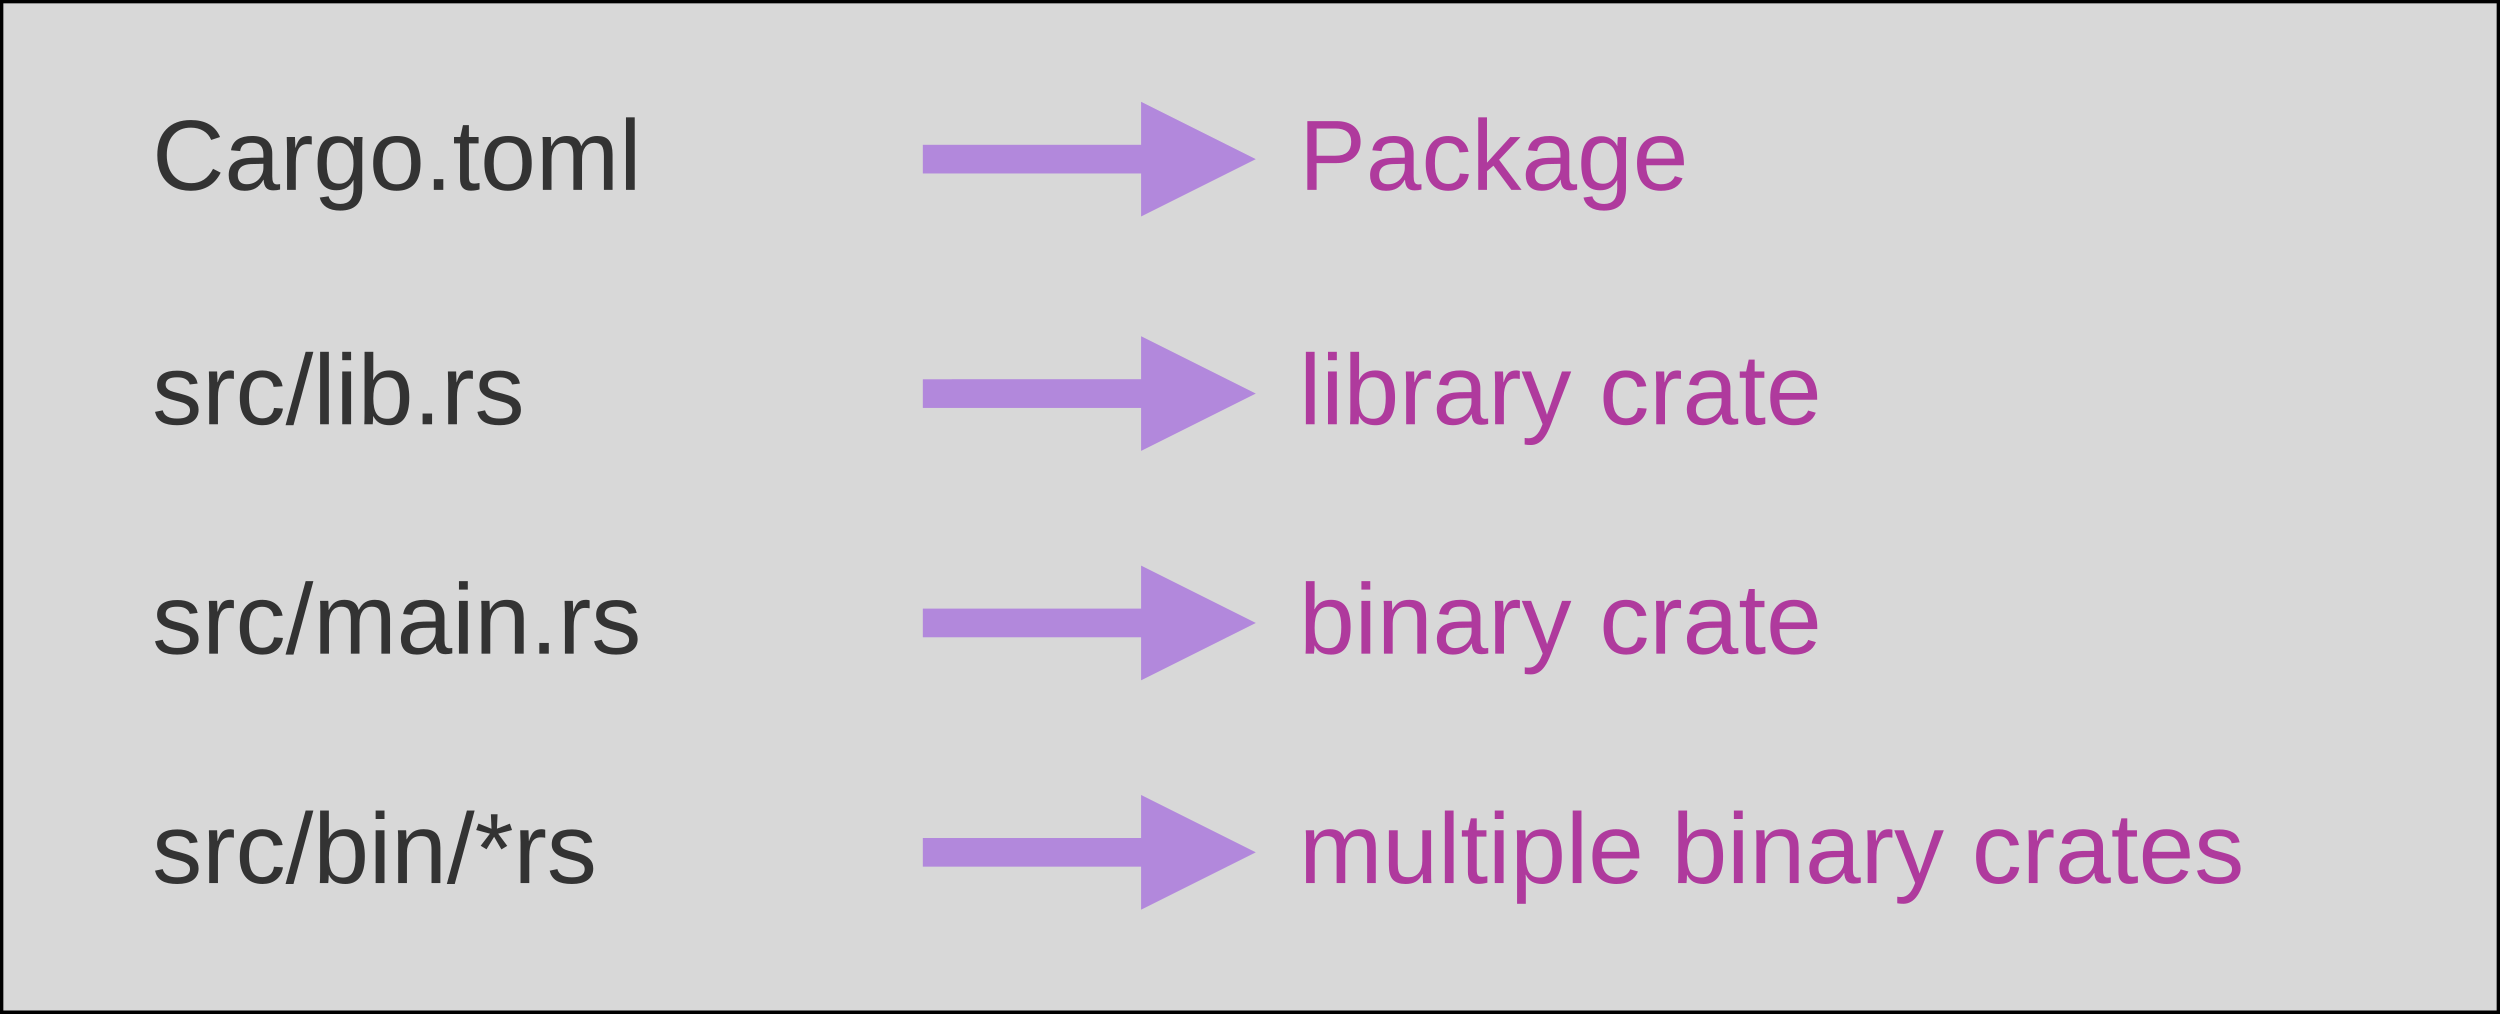
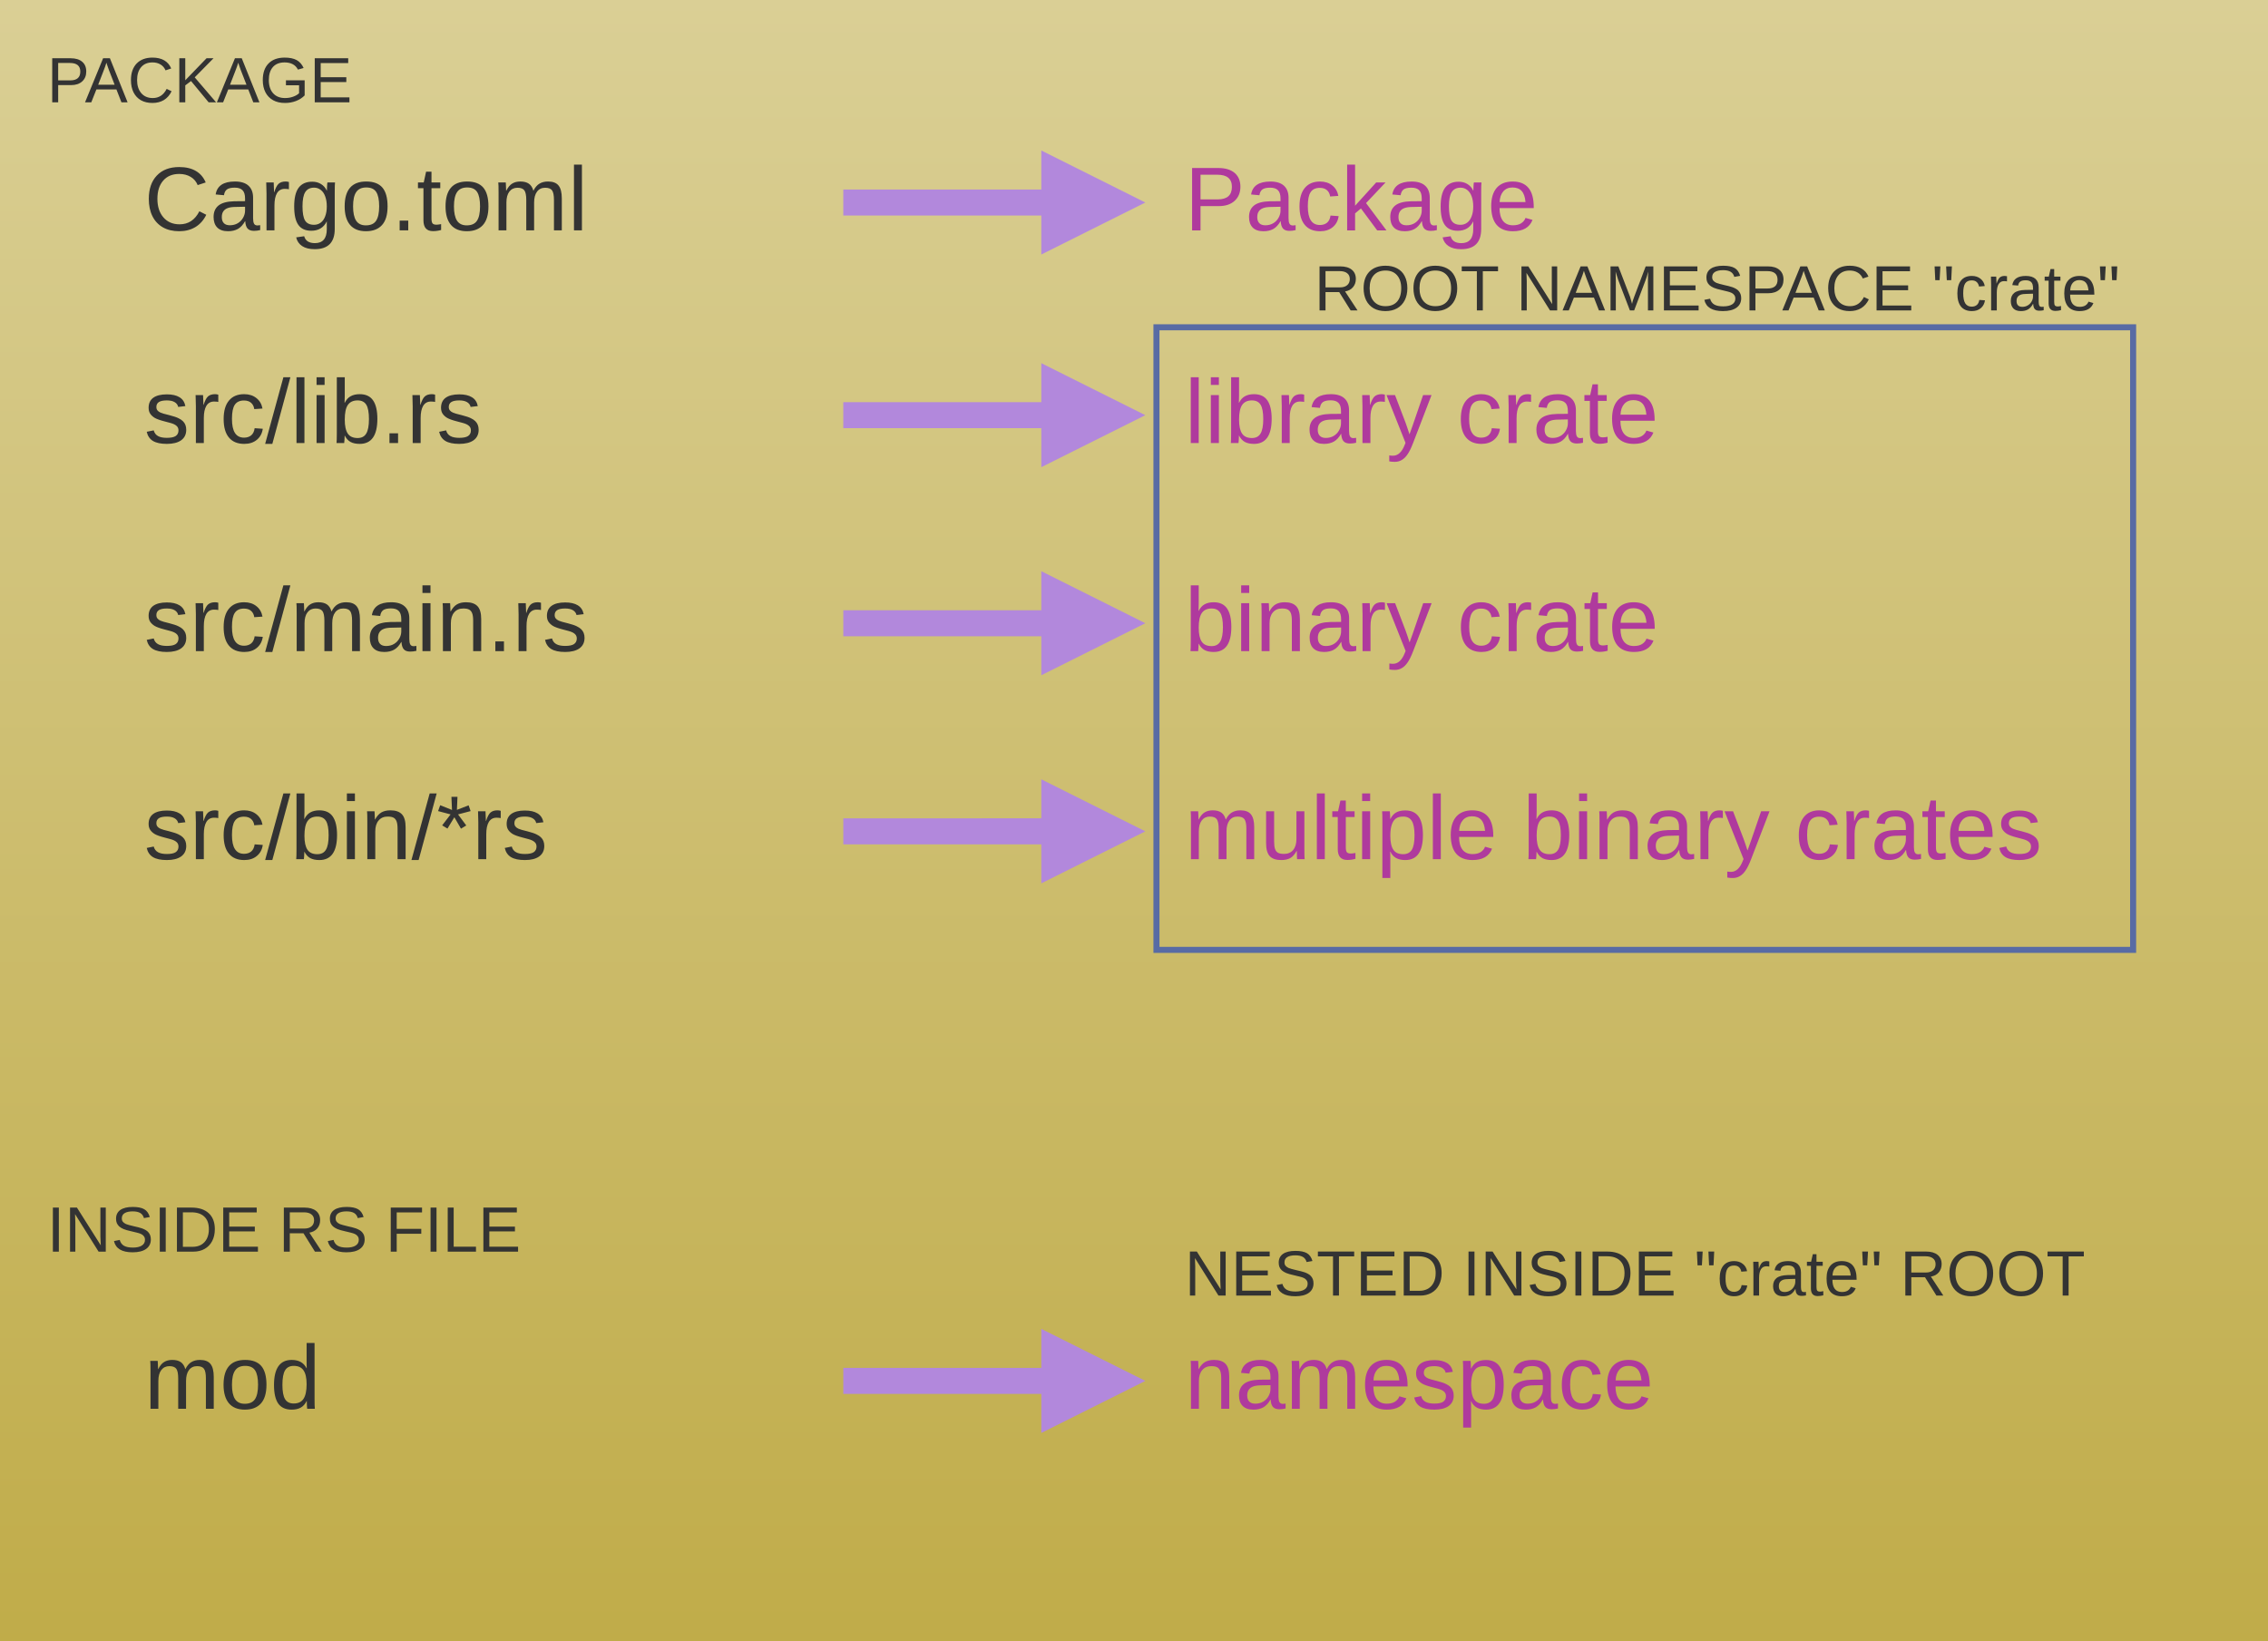
- <svg xmlns="http://www.w3.org/2000/svg" xmlns:ns1="https://boxy-svg.com" viewBox="10.574 27.135 374.9 152.035">
+ <svg xmlns="http://www.w3.org/2000/svg" xmlns:ns1="https://boxy-svg.com" viewBox="10.574 27.135 374.9 271.226">
  <defs>
    <ns1:grid x="0" y="0" width="17.199" height="17.199" />
+     <linearGradient gradientUnits="userSpaceOnUse" x1="198.024" y1="27.135" x2="198.024" y2="179.17" id="gradient-0" gradientTransform="matrix(1, 0, 0, 1.786938, 0, -21.35356)">
+       <stop offset="0" style="stop-color: rgba(218, 207, 149, 1)" />
+       <stop offset="1" style="stop-color: rgba(192, 172, 73, 1)" />
+     </linearGradient>
  </defs>
-   <rect x="10.574" y="27.135" width="374.9" height="152.035" style="fill: rgb(216, 216, 216); stroke: rgb(0, 0, 0);" />
-   <g transform="matrix(1, 0, 0, 1, -1, 8)">
-     <text style="white-space: pre; fill: rgb(51, 51, 51); font-family: Arial, sans-serif; font-size: 15px;" x="34.398" y="47.608">Cargo.toml</text>
-     <path d="M 54.992 33.111 H 87.722 L 87.722 26.661 L 104.921 35.261 L 87.722 43.86 L 87.722 37.411 H 54.992 V 33.111 Z" style="fill: rgb(178, 136, 220);" transform="matrix(1, -0.000029, 0.000029, 1, 94.96954, 7.741021)" ns1:shape="arrow 54.992 26.661 49.929 17.199 4.3 17.199 0 1@5381f3d7" />
-     <text style="fill: rgb(175, 58, 157); font-family: Arial, sans-serif; paint-order: fill; white-space: pre; font-size: 15px;" x="206.388" y="47.609">Package</text>
-     <text style="white-space: pre; fill: rgb(51, 51, 51); font-family: Arial, sans-serif; font-size: 15px;" x="34.398" y="82.762">src/lib.rs</text>
-     <path d="M 54.992 33.111 H 87.722 L 87.722 26.661 L 104.921 35.261 L 87.722 43.86 L 87.722 37.411 H 54.992 V 33.111 Z" style="fill: rgb(178, 136, 220);" transform="matrix(1, -0.000029, 0.000029, 1, 94.96954, 42.8955)" ns1:shape="arrow 54.992 26.661 49.929 17.199 4.3 17.199 0 1@5381f3d7" />
-     <text style="fill: rgb(175, 58, 157); font-family: Arial, sans-serif; paint-order: fill; white-space: pre; font-size: 15px;" x="206.388" y="82.763">library crate</text>
-     <text style="white-space: pre; fill: rgb(51, 51, 51); font-family: Arial, sans-serif; font-size: 15px;" x="34.398" y="117.16">src/main.rs</text>
-     <path d="M 54.992 33.111 H 87.722 L 87.722 26.661 L 104.921 35.261 L 87.722 43.86 L 87.722 37.411 H 54.992 V 33.111 Z" style="fill: rgb(178, 136, 220);" transform="matrix(1, -0.000029, 0.000029, 1, 94.96954, 77.29398)" ns1:shape="arrow 54.992 26.661 49.929 17.199 4.3 17.199 0 1@5381f3d7" />
-     <text style="fill: rgb(175, 58, 157); font-family: Arial, sans-serif; paint-order: fill; white-space: pre; font-size: 15px;" x="206.388" y="117.161">binary crate</text>
-     <text style="white-space: pre; fill: rgb(51, 51, 51); font-family: Arial, sans-serif; font-size: 15px;" x="34.398" y="151.558">src/bin/*rs</text>
-     <path d="M 54.992 33.111 H 87.722 L 87.722 26.661 L 104.921 35.261 L 87.722 43.86 L 87.722 37.411 H 54.992 V 33.111 Z" style="fill: rgb(178, 136, 220);" transform="matrix(1, -0.000029, 0.000029, 1, 94.96954, 111.6925)" ns1:shape="arrow 54.992 26.661 49.929 17.199 4.3 17.199 0 1@5381f3d7" />
-     <text style="fill: rgb(175, 58, 157); font-family: Arial, sans-serif; paint-order: fill; white-space: pre; font-size: 15px;" x="206.388" y="151.559">multiple binary crates</text>
+   <rect x="10.574" y="27.135" width="374.9" height="271.677" style="fill: url(#gradient-0);">
+     </rect>
+   <rect x="201.736" y="81.24" width="161.443" height="102.921" style="fill: none; stroke: rgb(88, 107, 164);" />
+   <g transform="matrix(1, 0, 0, 1, 1.007375, 9.612625)">
+     <text style="white-space: pre; fill: rgb(51, 51, 51); font-family: Arial, sans-serif; font-size: 15px;" x="33.398" y="55.608">Cargo.toml</text>
+     <path d="M 54.992 33.111 H 87.722 L 87.722 26.661 L 104.921 35.261 L 87.722 43.86 L 87.722 37.411 H 54.992 V 33.111 Z" style="fill: rgb(178, 136, 220);" transform="matrix(1, -0.000029, 0.000029, 1, 93.96954, 15.74102)" ns1:shape="arrow 54.992 26.661 49.929 17.199 4.3 17.199 0 1@5381f3d7" />
+     <text style="fill: rgb(175, 58, 157); font-family: Arial, sans-serif; paint-order: fill; white-space: pre; font-size: 15px;" x="205.388" y="55.609">Package</text>
  </g>
+   <g transform="matrix(1, 0, 0, 1, 1.007375, 9.612625)">
+     <text style="white-space: pre; fill: rgb(51, 51, 51); font-family: Arial, sans-serif; font-size: 15px;" x="33.398" y="90.762">src/lib.rs</text>
+     <path d="M 54.992 33.111 H 87.722 L 87.722 26.661 L 104.921 35.261 L 87.722 43.86 L 87.722 37.411 H 54.992 V 33.111 Z" style="fill: rgb(178, 136, 220);" transform="matrix(1, -0.000029, 0.000029, 1, 93.96954, 50.8955)" ns1:shape="arrow 54.992 26.661 49.929 17.199 4.3 17.199 0 1@5381f3d7" />
+     <text style="fill: rgb(175, 58, 157); font-family: Arial, sans-serif; paint-order: fill; white-space: pre; font-size: 15px;" x="205.388" y="90.763">library crate</text>
+   </g>
+   <g transform="matrix(1, 0, 0, 1, 1.007375, 9.612625)">
+     <text style="white-space: pre; fill: rgb(51, 51, 51); font-family: Arial, sans-serif; font-size: 15px;" x="33.398" y="125.16">src/main.rs</text>
+     <path d="M 54.992 33.111 H 87.722 L 87.722 26.661 L 104.921 35.261 L 87.722 43.86 L 87.722 37.411 H 54.992 V 33.111 Z" style="fill: rgb(178, 136, 220);" transform="matrix(1, -0.000029, 0.000029, 1, 93.96954, 85.29398)" ns1:shape="arrow 54.992 26.661 49.929 17.199 4.3 17.199 0 1@5381f3d7" />
+     <text style="fill: rgb(175, 58, 157); font-family: Arial, sans-serif; paint-order: fill; white-space: pre; font-size: 15px;" x="205.388" y="125.161">binary crate</text>
+   </g>
+   <g transform="matrix(1, 0, 0, 1, 1.007375, 9.612625)">
+     <text style="white-space: pre; fill: rgb(51, 51, 51); font-family: Arial, sans-serif; font-size: 15px;" x="33.398" y="159.558">src/bin/*rs</text>
+     <path d="M 54.992 33.111 H 87.722 L 87.722 26.661 L 104.921 35.261 L 87.722 43.86 L 87.722 37.411 H 54.992 V 33.111 Z" style="fill: rgb(178, 136, 220);" transform="matrix(1, -0.000029, 0.000029, 1, 93.96954, 119.6925)" ns1:shape="arrow 54.992 26.661 49.929 17.199 4.3 17.199 0 1@5381f3d7" />
+     <text style="fill: rgb(175, 58, 157); font-family: Arial, sans-serif; paint-order: fill; white-space: pre; font-size: 15px;" x="205.388" y="159.559">multiple binary crates</text>
+   </g>
+   <g transform="matrix(1, 0, 0, 1, 1.007375, 100.4661)">
+     <text style="white-space: pre; fill: rgb(51, 51, 51); font-family: Arial, sans-serif; font-size: 15px;" x="33.398" y="159.558">mod</text>
+     <path d="M 54.992 33.111 H 87.722 L 87.722 26.661 L 104.921 35.261 L 87.722 43.86 L 87.722 37.411 H 54.992 V 33.111 Z" style="fill: rgb(178, 136, 220);" transform="matrix(1, -0.000029, 0.000029, 1, 93.96954, 119.6925)" ns1:shape="arrow 54.992 26.661 49.929 17.199 4.3 17.199 0 1@5381f3d7" />
+     <text style="fill: rgb(175, 58, 157); font-family: Arial, sans-serif; paint-order: fill; white-space: pre; font-size: 15px;" x="205.388" y="159.559">namespace</text>
+   </g>
+   <text style="white-space: pre; fill: rgb(51, 51, 51); font-family: Arial, sans-serif; font-size: 10.6px;" x="18.333" y="44.05">PACKAGE</text>
+   <text style="white-space: pre; fill: rgb(51, 51, 51); font-family: Arial, sans-serif; font-size: 10.6px;" x="18.333" y="234.05">INSIDE RS FILE</text>
+   <text style="white-space: pre; fill: rgb(51, 51, 51); font-family: Arial, sans-serif; font-size: 10.6px;" x="227.82" y="78.453">ROOT NAMESPACE "crate"</text>
+   <text style="white-space: pre; fill: rgb(51, 51, 51); font-family: Arial, sans-serif; font-size: 10.6px;" x="206.396" y="241.316">NESTED INSIDE "crate" ROOT</text>
+   <text style="white-space: pre; fill: rgb(51, 51, 51); font-family: Arial, sans-serif; font-size: 12.5px;" x="425.816" y="68.312">Enter your text here.</text>
</svg>
